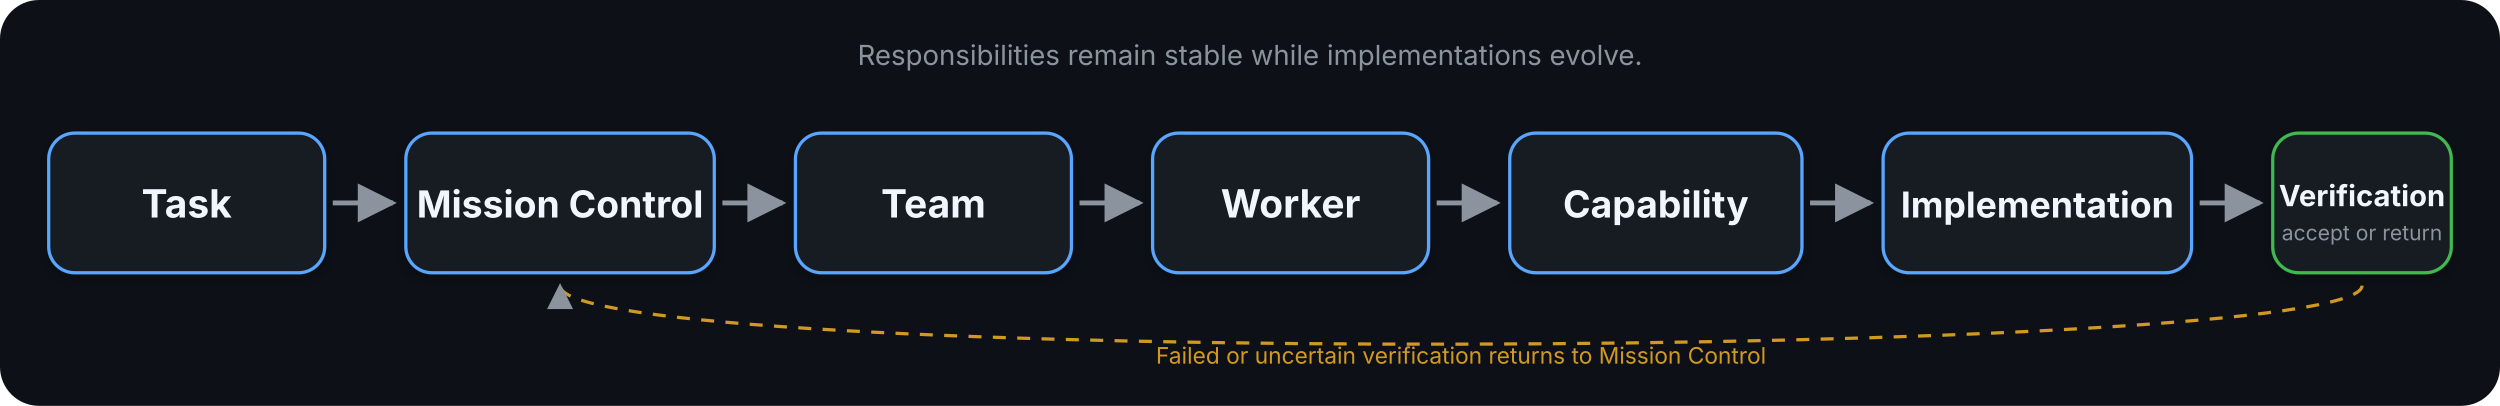
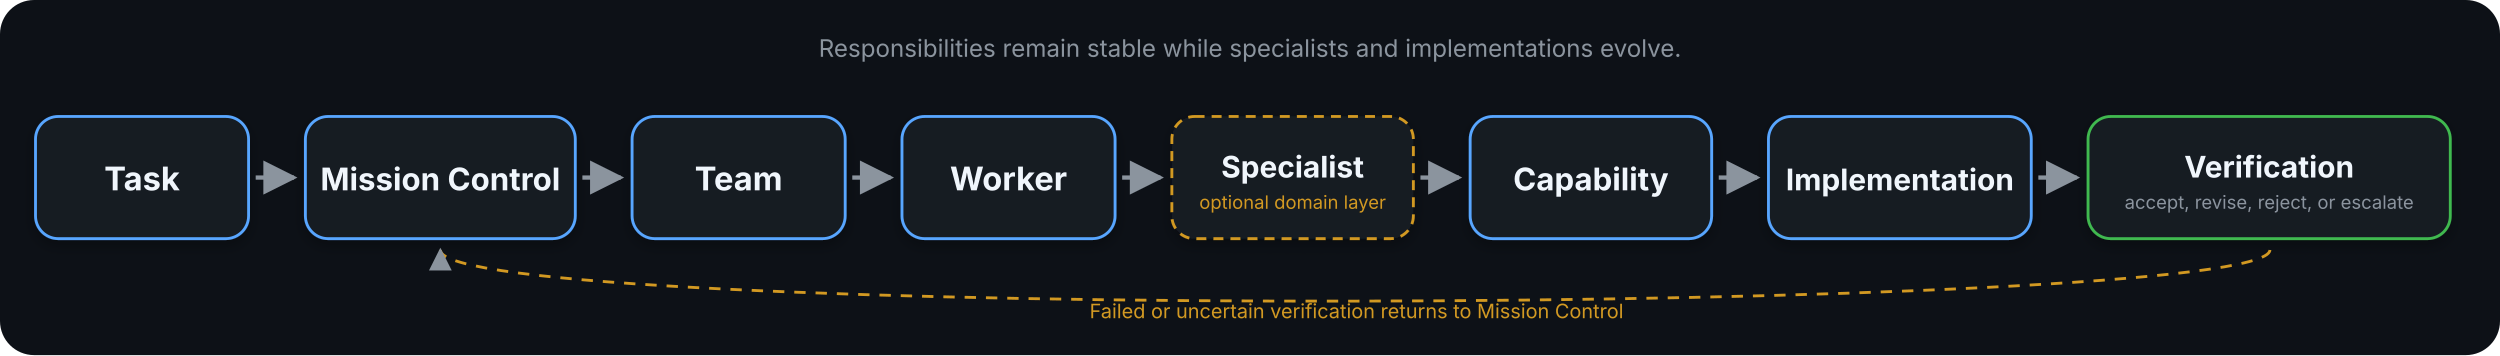
- <svg xmlns="http://www.w3.org/2000/svg" viewBox="0 0 1540 250" role="img" aria-labelledby="title desc">
+ <svg xmlns="http://www.w3.org/2000/svg" viewBox="0 0 1760 250" role="img" aria-labelledby="title desc">
  <defs>
    <marker id="arrow" viewBox="0 0 10 10" refX="9" refY="5" markerWidth="8" markerHeight="8" orient="auto-start-reverse">
      <path d="M 0 0 L 10 5 L 0 10 z" fill="#8b949e" />
    </marker>
    <filter id="shadow" x="-20%" y="-20%" width="140%" height="140%">
      <feDropShadow dx="0" dy="4" stdDeviation="5" flood-color="#000000" flood-opacity="0.28" />
    </filter>
  </defs>
-   <rect width="1540" height="250" rx="24" fill="#0d1117" />
+   <rect width="1760" height="250" rx="24" fill="#0d1117" />
  <g font-family="Inter, Segoe UI, Arial, sans-serif" text-anchor="middle" filter="url(#shadow)">
-     <g transform="translate(30 82)">
+     <g transform="translate(25 82)">
+       <rect width="150" height="86" rx="16" fill="#161b22" stroke="#58a6ff" stroke-width="2" />
+       <text x="75" y="52" fill="#f0f6fc" font-size="23" font-weight="700">Task</text>
+     </g>
+     <g transform="translate(215 82)">
+       <rect width="190" height="86" rx="16" fill="#161b22" stroke="#58a6ff" stroke-width="2" />
+       <text x="95" y="52" fill="#f0f6fc" font-size="22" font-weight="700">Mission Control</text>
+     </g>
+     <g transform="translate(445 82)">
+       <rect width="150" height="86" rx="16" fill="#161b22" stroke="#58a6ff" stroke-width="2" />
+       <text x="75" y="52" fill="#f0f6fc" font-size="23" font-weight="700">Team</text>
+     </g>
+     <g transform="translate(635 82)">
+       <rect width="150" height="86" rx="16" fill="#161b22" stroke="#58a6ff" stroke-width="2" />
+       <text x="75" y="52" fill="#f0f6fc" font-size="23" font-weight="700">Worker</text>
+     </g>
+     <g transform="translate(825 82)">
+       <rect width="170" height="86" rx="16" fill="#161b22" stroke="#d29922" stroke-width="2" stroke-dasharray="7 5" />
+       <text x="85" y="43" fill="#f0f6fc" font-size="21" font-weight="700">Specialist</text>
+       <text x="85" y="65" fill="#d29922" font-size="13">optional domain layer</text>
+     </g>
+     <g transform="translate(1035 82)">
      <rect width="170" height="86" rx="16" fill="#161b22" stroke="#58a6ff" stroke-width="2" />
-       <text x="85" y="52" fill="#f0f6fc" font-size="24" font-weight="700">Task</text>
+       <text x="85" y="52" fill="#f0f6fc" font-size="22" font-weight="700">Capability</text>
    </g>
-     <g transform="translate(250 82)">
-       <rect width="190" height="86" rx="16" fill="#161b22" stroke="#58a6ff" stroke-width="2" />
-       <text x="95" y="52" fill="#f0f6fc" font-size="23" font-weight="700">Mission Control</text>
+     <g transform="translate(1245 82)">
+       <rect width="185" height="86" rx="16" fill="#161b22" stroke="#58a6ff" stroke-width="2" />
+       <text x="92.5" y="52" fill="#f0f6fc" font-size="21" font-weight="700">Implementation</text>
    </g>
-     <g transform="translate(490 82)">
-       <rect width="170" height="86" rx="16" fill="#161b22" stroke="#58a6ff" stroke-width="2" />
-       <text x="85" y="52" fill="#f0f6fc" font-size="24" font-weight="700">Team</text>
-     </g>
-     <g transform="translate(710 82)">
-       <rect width="170" height="86" rx="16" fill="#161b22" stroke="#58a6ff" stroke-width="2" />
-       <text x="85" y="52" fill="#f0f6fc" font-size="24" font-weight="700">Worker</text>
-     </g>
-     <g transform="translate(930 82)">
-       <rect width="180" height="86" rx="16" fill="#161b22" stroke="#58a6ff" stroke-width="2" />
-       <text x="90" y="52" fill="#f0f6fc" font-size="23" font-weight="700">Capability</text>
-     </g>
-     <g transform="translate(1160 82)">
-       <rect width="190" height="86" rx="16" fill="#161b22" stroke="#58a6ff" stroke-width="2" />
-       <text x="95" y="52" fill="#f0f6fc" font-size="22" font-weight="700">Implementation</text>
-     </g>
-     <g transform="translate(1400 82)">
-       <rect width="110" height="86" rx="16" fill="#161b22" stroke="#3fb950" stroke-width="2" />
-       <text x="55" y="45" fill="#f0f6fc" font-size="18" font-weight="700">Verification</text>
-       <text x="55" y="66" fill="#8b949e" font-size="13">accept or return</text>
+     <g transform="translate(1470 82)">
+       <rect width="255" height="86" rx="16" fill="#161b22" stroke="#3fb950" stroke-width="2" />
+       <text x="127.5" y="43" fill="#f0f6fc" font-size="21" font-weight="700">Verification</text>
+       <text x="127.5" y="65" fill="#8b949e" font-size="13">accept, revise, reject, or escalate</text>
    </g>
  </g>
  <g stroke="#8b949e" stroke-width="3" fill="none" marker-end="url(#arrow)">
-     <path d="M 205 125 H 242" />
-     <path d="M 445 125 H 482" />
-     <path d="M 665 125 H 702" />
-     <path d="M 885 125 H 922" />
-     <path d="M 1115 125 H 1152" />
-     <path d="M 1355 125 H 1392" />
+     <path d="M 180 125 H 207" />
+     <path d="M 410 125 H 437" />
+     <path d="M 600 125 H 627" />
+     <path d="M 790 125 H 817" />
+     <path d="M 1000 125 H 1027" />
+     <path d="M 1210 125 H 1237" />
+     <path d="M 1435 125 H 1462" />
  </g>
-   <text x="770" y="40" fill="#8b949e" font-family="Inter, Segoe UI, Arial, sans-serif" font-size="17" text-anchor="middle">Responsibilities remain stable while implementations evolve.</text>
-   <path d="M 1455 176 C 1455 222, 345 226, 345 176" fill="none" stroke="#d29922" stroke-width="2" stroke-dasharray="8 7" marker-end="url(#arrow)" />
-   <text x="900" y="224" fill="#d29922" font-family="Inter, Segoe UI, Arial, sans-serif" font-size="14" text-anchor="middle">Failed or uncertain verification returns to Mission Control</text>
+   <text x="880" y="40" fill="#8b949e" font-family="Inter, Segoe UI, Arial, sans-serif" font-size="17" text-anchor="middle">Responsibilities remain stable while specialists and implementations evolve.</text>
+   <path d="M 1598 176 C 1598 222, 310 226, 310 176" fill="none" stroke="#d29922" stroke-width="2" stroke-dasharray="8 7" marker-end="url(#arrow)" />
+   <text x="955" y="224" fill="#d29922" font-family="Inter, Segoe UI, Arial, sans-serif" font-size="14" text-anchor="middle">Failed or uncertain verification returns to Mission Control</text>
</svg>
